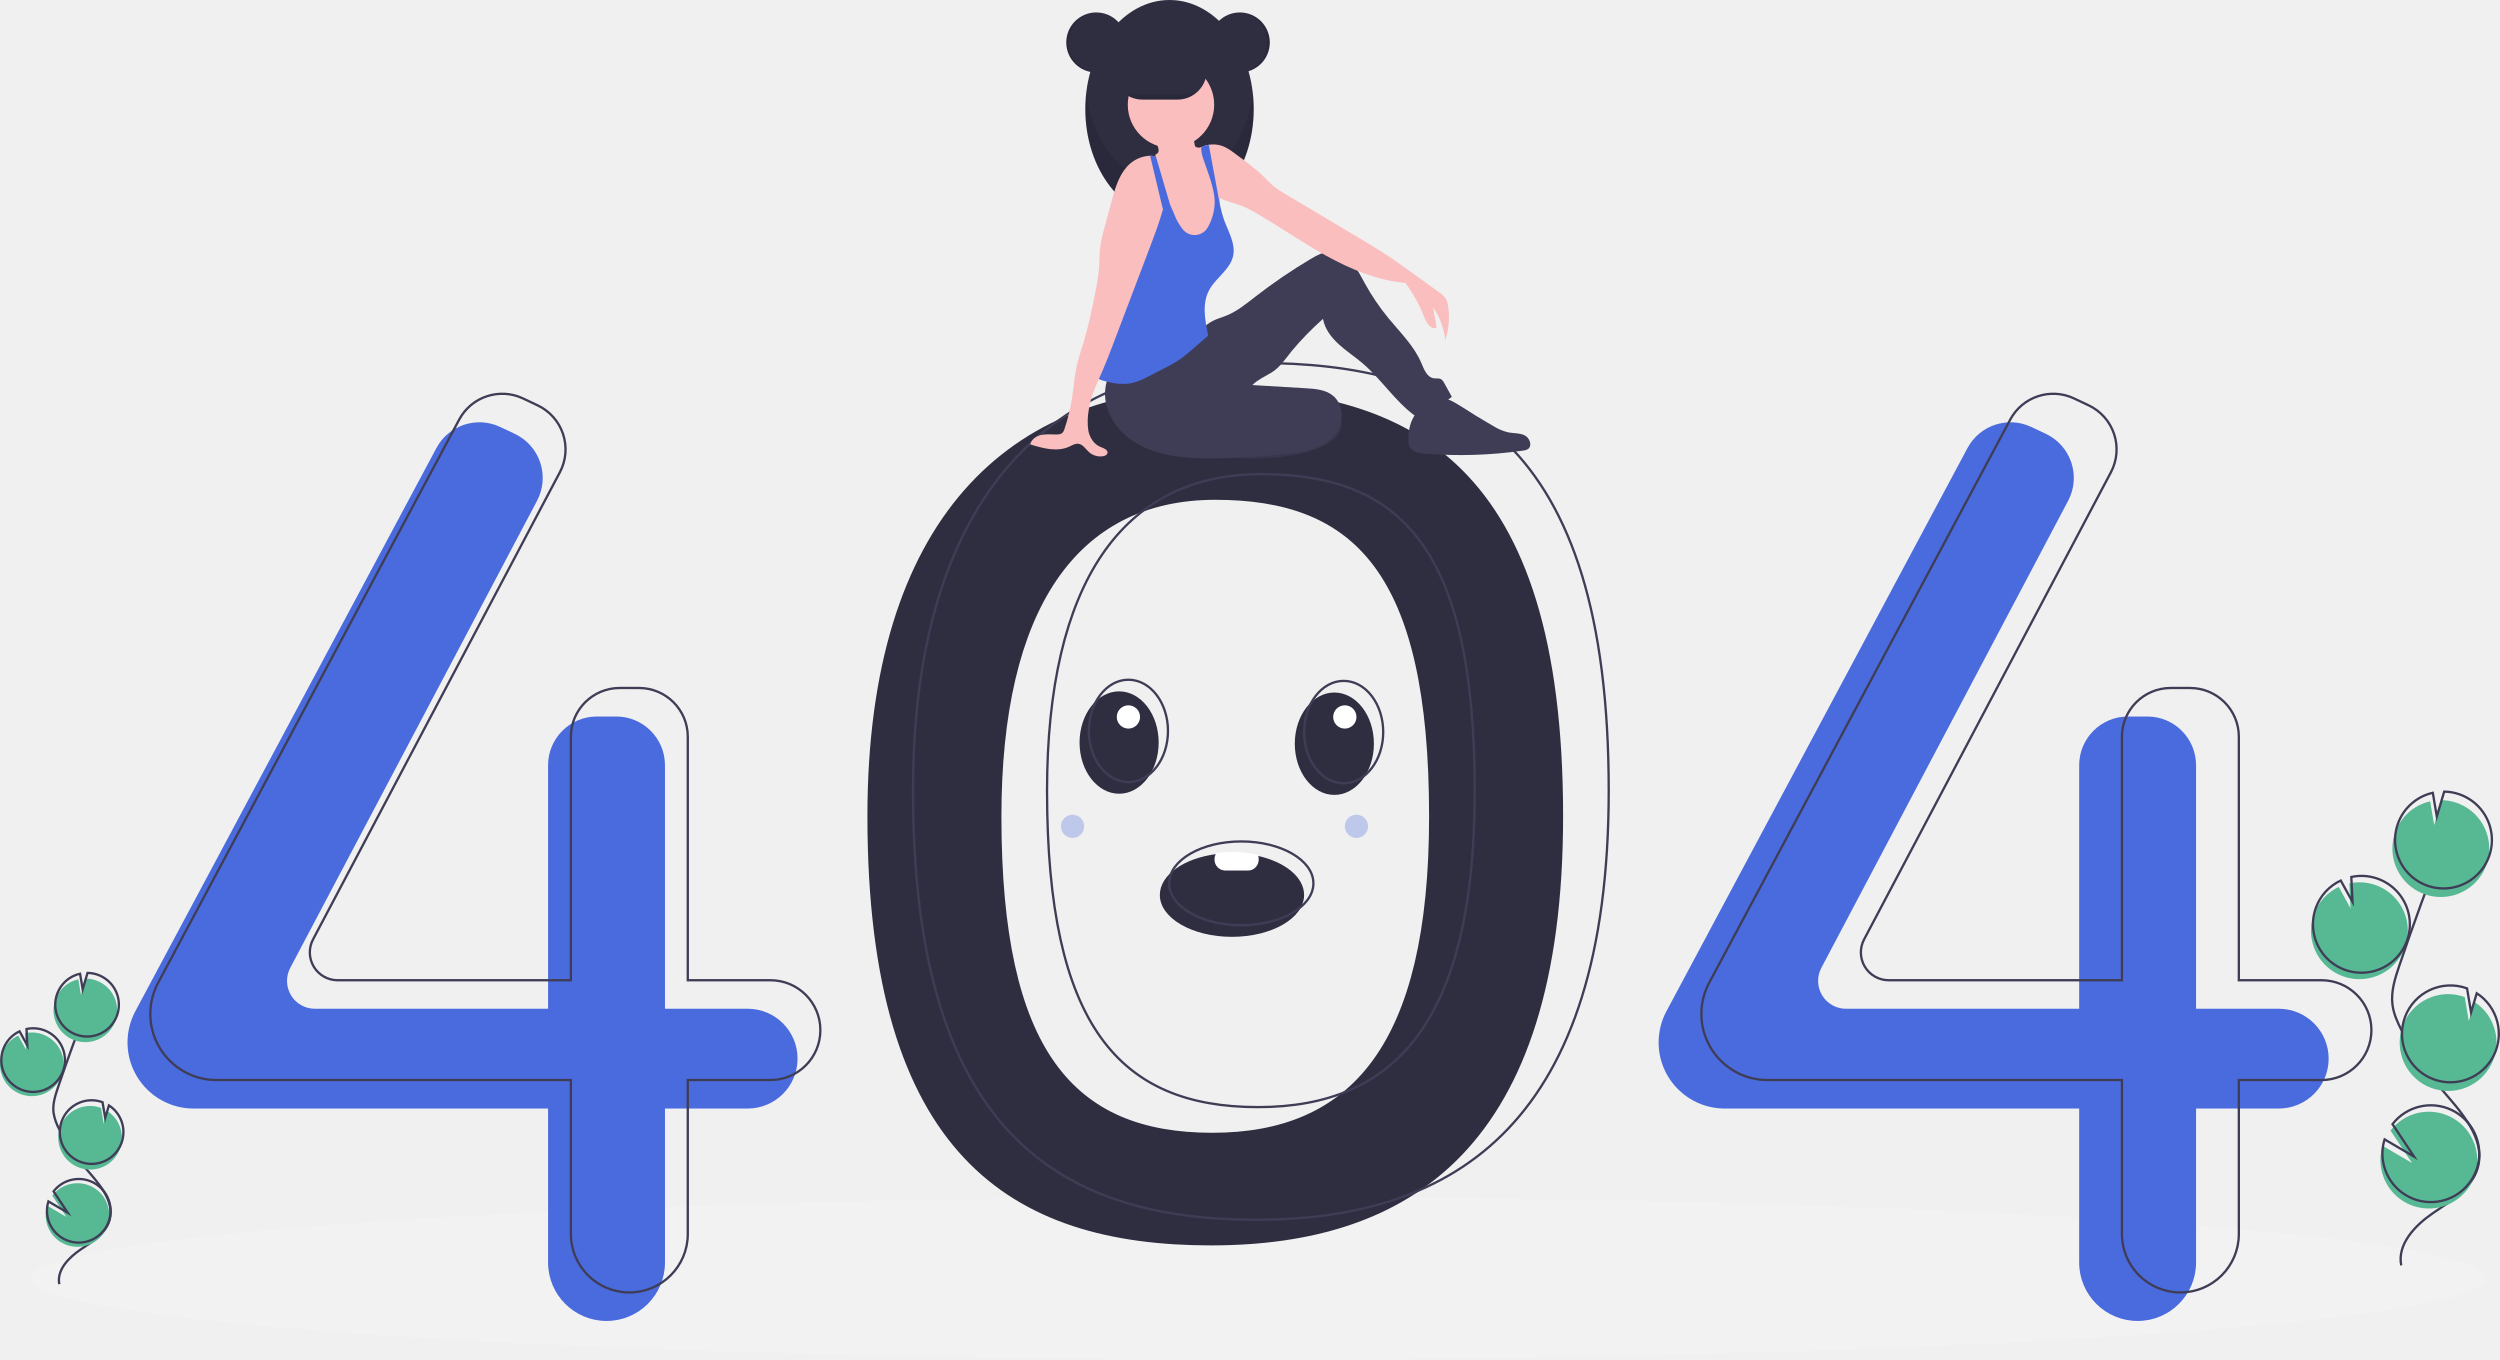
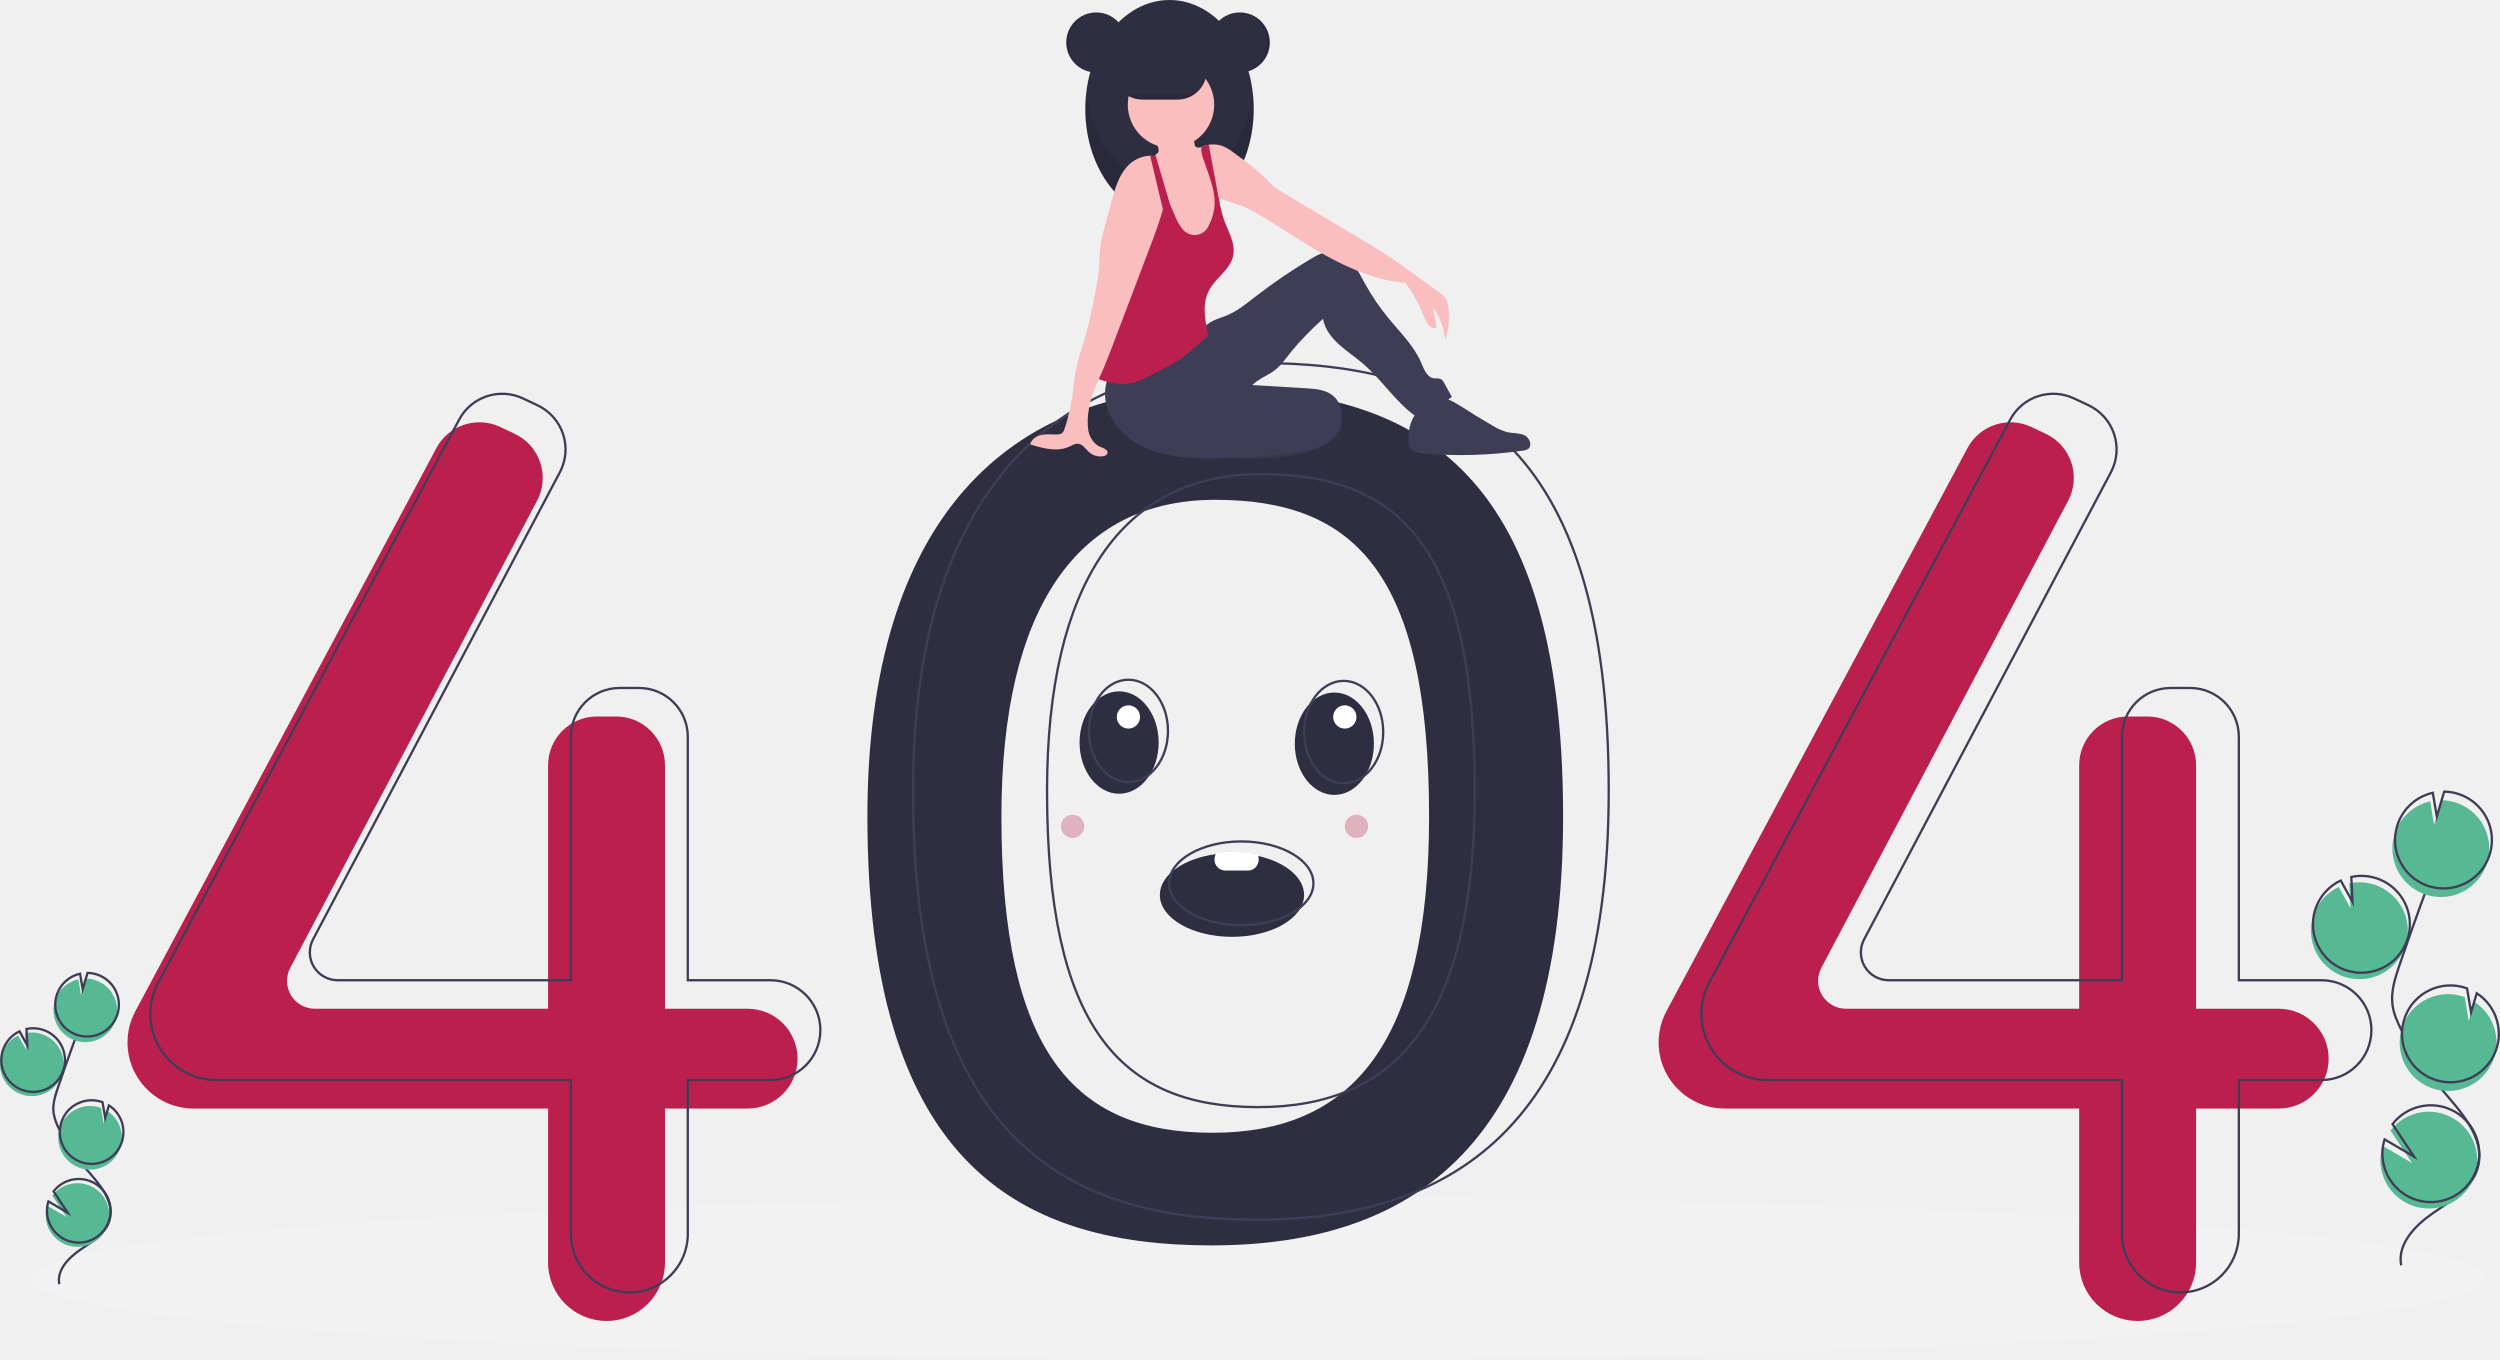
<svg xmlns="http://www.w3.org/2000/svg" id="fd59ce54-f850-4dfc-bc34-dd7d379d600e" data-name="Layer 1" width="1074.392" height="584.231" viewBox="0 0 1074.392 584.231">
  <ellipse cx="540.643" cy="549.309" rx="527.5" ry="34.922" fill="#f2f2f2" />
  <path d="M583.48,324.894c-85.944,0-147.651,55.139-147.651,183.798,0,145.813,61.707,184.411,147.651,184.411s151.327-42.274,151.327-184.411C734.807,356.753,669.424,324.894,583.48,324.894Zm.565,319.808c-59.527,0-90.626-34.923-90.626-135.916,0-89.112,32.372-136.105,91.899-136.105s91.899,30.868,91.899,136.105C677.217,607.234,643.572,644.703,584.045,644.703Z" transform="translate(-63.054 -157.8845)" fill="#2f2e41" />
-   <path d="M384.365,591.401H348.831V486.762A20.956,20.956,0,0,0,327.875,465.806h-8.326a20.956,20.956,0,0,0-20.956,20.956V591.401H198.363a11.963,11.963,0,0,1-10.578-17.552l106.082-200.78A20.956,20.956,0,0,0,284.287,344.33l-6.262-2.957a20.956,20.956,0,0,0-27.429,9.07L121.214,592.475a28.416,28.416,0,0,0-3.356,13.396v0a28.416,28.416,0,0,0,28.416,28.416H298.593v66.167a25.119,25.119,0,0,0,25.119,25.119h0a25.119,25.119,0,0,0,25.119-25.119V634.287h35.534a21.443,21.443,0,0,0,21.443-21.443v0A21.443,21.443,0,0,0,384.365,591.401Z" transform="translate(-63.054 -157.8845)" fill="#4a6bdd" />
-   <path d="M1042.362,591.401h-35.534V486.762A20.956,20.956,0,0,0,985.872,465.806h-8.326a20.956,20.956,0,0,0-20.956,20.956V591.401H856.359a11.963,11.963,0,0,1-10.578-17.552L951.864,373.069A20.956,20.956,0,0,0,942.284,344.33l-6.262-2.957a20.956,20.956,0,0,0-27.429,9.07L779.211,592.475a28.416,28.416,0,0,0-3.356,13.396v0a28.416,28.416,0,0,0,28.416,28.416H956.589v66.167a25.119,25.119,0,0,0,25.119,25.119h0a25.119,25.119,0,0,0,25.119-25.119V634.287h35.534a21.443,21.443,0,0,0,21.443-21.443v0A21.443,21.443,0,0,0,1042.362,591.401Z" transform="translate(-63.054 -157.8845)" fill="#4a6bdd" />
+   <path d="M384.365,591.401H348.831V486.762A20.956,20.956,0,0,0,327.875,465.806h-8.326a20.956,20.956,0,0,0-20.956,20.956V591.401H198.363a11.963,11.963,0,0,1-10.578-17.552l106.082-200.78A20.956,20.956,0,0,0,284.287,344.33l-6.262-2.957a20.956,20.956,0,0,0-27.429,9.07L121.214,592.475a28.416,28.416,0,0,0-3.356,13.396v0a28.416,28.416,0,0,0,28.416,28.416H298.593v66.167a25.119,25.119,0,0,0,25.119,25.119h0a25.119,25.119,0,0,0,25.119-25.119V634.287h35.534a21.443,21.443,0,0,0,21.443-21.443v0A21.443,21.443,0,0,0,384.365,591.401Z" transform="translate(-63.054 -157.8845)" fill="#BB1F4E" />
+   <path d="M1042.362,591.401h-35.534V486.762A20.956,20.956,0,0,0,985.872,465.806h-8.326a20.956,20.956,0,0,0-20.956,20.956V591.401H856.359a11.963,11.963,0,0,1-10.578-17.552L951.864,373.069A20.956,20.956,0,0,0,942.284,344.33l-6.262-2.957a20.956,20.956,0,0,0-27.429,9.07L779.211,592.475a28.416,28.416,0,0,0-3.356,13.396v0a28.416,28.416,0,0,0,28.416,28.416H956.589v66.167a25.119,25.119,0,0,0,25.119,25.119h0a25.119,25.119,0,0,0,25.119-25.119V634.287h35.534a21.443,21.443,0,0,0,21.443-21.443v0A21.443,21.443,0,0,0,1042.362,591.401Z" transform="translate(-63.054 -157.8845)" fill="#BB1F4E" />
  <path d="M394.168,579.148H358.634V474.509a20.956,20.956,0,0,0-20.956-20.956h-8.326a20.956,20.956,0,0,0-20.956,20.956V579.148H208.165a11.963,11.963,0,0,1-10.578-17.552L303.67,360.816a20.956,20.956,0,0,0-9.58-28.739l-6.262-2.957a20.956,20.956,0,0,0-27.429,9.07L131.017,580.222a28.416,28.416,0,0,0-3.356,13.396v0a28.416,28.416,0,0,0,28.416,28.416H308.395v66.167a25.119,25.119,0,0,0,25.119,25.119h0a25.119,25.119,0,0,0,25.119-25.119V622.034h35.534a21.443,21.443,0,0,0,21.443-21.443v0A21.443,21.443,0,0,0,394.168,579.148Z" transform="translate(-63.054 -157.8845)" fill="none" stroke="#3f3d56" stroke-miterlimit="10" />
  <path d="M1060.742,579.148h-35.534V474.509a20.956,20.956,0,0,0-20.956-20.956H995.925a20.956,20.956,0,0,0-20.956,20.956V579.148H874.739a11.963,11.963,0,0,1-10.578-17.552L970.244,360.816a20.956,20.956,0,0,0-9.58-28.739l-6.262-2.957a20.956,20.956,0,0,0-27.429,9.07L797.59,580.222a28.416,28.416,0,0,0-3.356,13.396v0a28.416,28.416,0,0,0,28.416,28.416H974.969v66.167a25.119,25.119,0,0,0,25.119,25.119h0a25.119,25.119,0,0,0,25.119-25.119V622.034h35.534a21.443,21.443,0,0,0,21.443-21.443v0A21.443,21.443,0,0,0,1060.742,579.148Z" transform="translate(-63.054 -157.8845)" fill="none" stroke="#3f3d56" stroke-miterlimit="10" />
  <path d="M603.085,313.866c-85.944,0-147.651,55.139-147.651,183.798,0,145.813,61.707,184.411,147.651,184.411s151.327-42.274,151.327-184.411C754.412,345.725,689.029,313.866,603.085,313.866Zm.565,319.808c-59.527,0-90.626-34.923-90.626-135.916,0-89.112,32.372-136.105,91.899-136.105s91.899,30.868,91.899,136.105C696.822,596.206,663.177,633.675,603.65,633.675Z" transform="translate(-63.054 -157.8845)" fill="none" stroke="#3f3d56" stroke-miterlimit="10" />
  <circle cx="471.141" cy="18.25" r="12.901" fill="#2f2e41" />
  <ellipse cx="502.607" cy="46.885" rx="36.186" ry="46.885" fill="#2f2e41" />
  <path d="M565.661,237.494c-18.128,0-33.141-17.271-35.776-39.805a60.976,60.976,0,0,0-.41,7.08c0,25.894,16.201,46.885,36.186,46.885s36.186-20.991,36.186-46.885a60.976,60.976,0,0,0-.41-7.08C598.803,220.224,583.789,237.494,565.661,237.494Z" transform="translate(-63.054 -157.8845)" opacity="0.1" />
  <path d="M639.296,342.073c-.777,3.193-4.128,5.751-7.839,7.538-7.802,3.757-17.425,4.878-26.76,5.254a45.176,45.176,0,0,1-7.144-.132,20.537,20.537,0,0,1-12.251-5.631,1.681,1.681,0,0,1,.044-2.844c4.969-5.459,13.262-8.806,21.616-11.216,6.334-1.827,17.381-6.561,24.29-5.922C637.944,329.739,640.277,338.041,639.296,342.073Z" transform="translate(-63.054 -157.8845)" fill="#3f3d56" />
  <path d="M639.296,342.073c-.777,3.193-4.128,5.751-7.839,7.538-7.802,3.757-17.425,4.878-26.76,5.254a45.176,45.176,0,0,1-7.144-.132,20.537,20.537,0,0,1-12.251-5.631,1.681,1.681,0,0,1,.044-2.844c4.969-5.459,13.262-8.806,21.616-11.216,6.334-1.827,17.381-6.561,24.29-5.922C637.944,329.739,640.277,338.041,639.296,342.073Z" transform="translate(-63.054 -157.8845)" opacity="0.1" />
  <path d="M540.098,318.206a19.77,19.77,0,0,0-1.199,15.075,26.339,26.339,0,0,0,8.829,12.497c10.095,8.092,23.988,9.205,36.925,9.093a284.649,284.649,0,0,0,33.905-2.324,40.538,40.538,0,0,0,11.001-2.554c4.222-1.827,7.933-5.178,9.436-9.526s.436-9.672-3.134-12.574c-3.137-2.55-7.463-2.9-11.498-3.143l-23.088-1.387c2.281-2.308,5.318-3.614,8.096-5.292,3.685-2.226,6.134-5.965,8.813-9.335a129.001,129.001,0,0,1,13.439-13.817c.751,4.31,3.478,7.85,6.687,10.824s6.908,5.368,10.244,8.2c8.079,6.858,13.896,16.167,22.392,22.5a43.829,43.829,0,0,0,16.049-8.012l-3.302-5.981a3.94,3.94,0,0,0-1.245-1.553c-.935-.575-2.14-.279-3.225-.441-2.901-.435-4.168-3.784-5.306-6.487-3.125-7.422-9.108-13.18-14.218-19.404a98.009,98.009,0,0,1-9.996-14.723c-1.717-3.102-3.288-6.331-5.617-9.003s-5.594-4.773-9.139-4.781c-3.132-.007-6.021,1.584-8.714,3.183a230.477,230.477,0,0,0-23.63,16.099c-3.944,3.062-7.863,6.296-12.489,8.174-1.947.79-4,1.331-5.869,2.292-3.273,1.684-5.757,4.534-8.431,7.064C566.277,311.892,553.219,317.738,540.098,318.206Z" transform="translate(-63.054 -157.8845)" fill="#3f3d56" />
  <path d="M588.374,253.983a23.774,23.774,0,0,1-1.734,8.033,10.045,10.045,0,0,1-5.768,5.573,12.375,12.375,0,0,1-5.623.182,10.882,10.882,0,0,1-4.582-1.561c-2.165-1.488-3.244-4.144-3.637-6.743-.393-2.596-.217-5.249-.469-7.863a42.944,42.944,0,0,0-1.202-6.255c-.17-.683-.343-1.362-.513-2.042-.167-.68-.33-1.359-.481-2.039-.138-.639-.267-1.281-.378-1.926-.091-.544-.173-1.092-.233-1.643a18.423,18.423,0,0,0-.809-4.811,14.607,14.607,0,0,0-1.687-2.854c-.286-.409-.563-.818-.818-1.243a5.89,5.89,0,0,1-.972-3.748,3.286,3.286,0,0,1,.148-.601c.025-.076.053-.151.085-.223A1.802,1.802,0,0,0,560.932,223.07a3.433,3.433,0,0,0-.148-1.778,11.318,11.318,0,0,0-.96-2.288c-.264-.478-1.161-1.34-1.167-1.888-.013-1.101,2.14-1.989,3.011-2.423a16.796,16.796,0,0,1,8.597-1.743c1.904.129,3.968.714,5.019,2.31.944,1.438.818,3.301,1.221,4.972a1.471,1.471,0,0,0,.299.664,1.341,1.341,0,0,0,.739.34,4.549,4.549,0,0,0,1.416.057h.003a2.931,2.931,0,0,0,.371-.054,4.957,4.957,0,0,0,2.033-.878q.585-.156,1.18-.255a.251.251,0,0,0,.047-.009c1.576,4.975,1.781,10.308,3.071,15.374.639,2.52,1.554,5.009,1.683,7.602.009.113.013.23.016.346.019.834-.047,1.674-.013,2.505a6.981,6.981,0,0,0,.126,1.114,15.611,15.611,0,0,0,.525,1.743l.009.028c.06.183.116.368.164.554.035.135.066.267.091.403l.003.009A14.938,14.938,0,0,1,588.374,253.983Z" transform="translate(-63.054 -157.8845)" fill="#fbbebe" />
  <circle cx="503.237" cy="44.997" r="18.565" fill="#fbbebe" />
  <path d="M684.157,304.033a30.445,30.445,0,0,0-5.236-14.103q.722,4.295,1.447,8.587a3.214,3.214,0,0,1-3.367-1.035,10.337,10.337,0,0,1-1.765-3.276,67.466,67.466,0,0,0-8.21-14.736c-11.819-.985-23.502-5.884-33.896-11.595-10.396-5.708-20.126-12.552-30.384-18.502a43.573,43.573,0,0,0-5.544-2.832c-3.21-1.287-6.812-1.954-9.855-3.468-.204-.101-.409-.208-.61-.318a12.578,12.578,0,0,1-1.945-1.306,10.344,10.344,0,0,1-.931-.856,20.351,20.351,0,0,1-3.559-5.953c-1.633-3.612-2.215-7.97-3.845-11.583a11.203,11.203,0,0,1,2.502-1.765h.003c.132-.069.264-.135.4-.198a11.94,11.94,0,0,1,2.004-.733q.585-.156,1.18-.255a.251.251,0,0,0,.047-.009,11.566,11.566,0,0,1,5.491.434c2.587.875,4.767,2.621,6.941,4.273a114.02,114.02,0,0,1,10.148,8.049c1.794,1.718,3.43,3.606,5.359,5.167a42.144,42.144,0,0,0,5.057,3.351q15.656,9.327,31.315,18.65c3.534,2.105,7.07,4.21,10.526,6.438,5.249,3.386,10.308,7.055,15.365,10.721q4.47,3.238,8.936,6.479a9.728,9.728,0,0,1,2.533,2.341,8.472,8.472,0,0,1,1.123,3.433A31.387,31.387,0,0,1,684.157,304.033Z" transform="translate(-63.054 -157.8845)" fill="#fbbebe" />
-   <path d="M592.977,267.944c-1.252,5.617-6.929,9.012-9.896,13.946-3.688,6.123-2.184,13.241-.799,20.255q-3.795,3.271-7.593,6.542c-1.397,1.199-2.794,2.404-4.298,3.464a57.351,57.351,0,0,1-6.86,3.94q-3.361,1.728-6.721,3.458a32.128,32.128,0,0,1-6.58,2.788c-4.415,1.133-9.103.34-13.471-.972a6.088,6.088,0,0,1-1.473-.601,2.394,2.394,0,0,1-.699-.632,3.911,3.911,0,0,1-.444-2.539c.444-7.351,2.24-14.547,4.031-21.69a85.26,85.26,0,0,1,3.848-12.577,85.077,85.077,0,0,1,5.415-10.151,68.368,68.368,0,0,1,7.929-11.514,18.479,18.479,0,0,0,3.675-4.739c1.117-2.549.686-5.472.913-8.247a17.148,17.148,0,0,1,1.633-6.007v-.003a17.093,17.093,0,0,1,1.743-2.882q.458,1.067.916,2.13.302.699.598,1.394.387.897.768,1.787,1.1,2.558,2.196,5.113a21.59,21.59,0,0,0,3.335,5.944,6.499,6.499,0,0,0,11.123-.853,21.261,21.261,0,0,0,2.272-6.013,19.215,19.215,0,0,0,.252-7.835c-.758-5.009-2.889-10.126-4.437-14.78a14.945,14.945,0,0,1-1.079-4.871,3.351,3.351,0,0,1,.057-.56c.009-.047.019-.098.028-.145a11.94,11.94,0,0,1,2.004-.733q.585-.156,1.18-.255,2.044,11.064,4.094,22.127c.032.173.066.346.098.522.195,1.057.393,2.115.614,3.169.198.957.412,1.91.651,2.857l.009.028c.082.321.167.639.255.957l.003.009c.242.868.513,1.731.818,2.58C590.938,257.475,594.164,262.629,592.977,267.944Z" transform="translate(-63.054 -157.8845)" fill="#4a6bdd" />
+   <path d="M592.977,267.944c-1.252,5.617-6.929,9.012-9.896,13.946-3.688,6.123-2.184,13.241-.799,20.255q-3.795,3.271-7.593,6.542c-1.397,1.199-2.794,2.404-4.298,3.464a57.351,57.351,0,0,1-6.86,3.94q-3.361,1.728-6.721,3.458a32.128,32.128,0,0,1-6.58,2.788c-4.415,1.133-9.103.34-13.471-.972a6.088,6.088,0,0,1-1.473-.601,2.394,2.394,0,0,1-.699-.632,3.911,3.911,0,0,1-.444-2.539c.444-7.351,2.24-14.547,4.031-21.69a85.26,85.26,0,0,1,3.848-12.577,85.077,85.077,0,0,1,5.415-10.151,68.368,68.368,0,0,1,7.929-11.514,18.479,18.479,0,0,0,3.675-4.739c1.117-2.549.686-5.472.913-8.247a17.148,17.148,0,0,1,1.633-6.007v-.003a17.093,17.093,0,0,1,1.743-2.882q.458,1.067.916,2.13.302.699.598,1.394.387.897.768,1.787,1.1,2.558,2.196,5.113a21.59,21.59,0,0,0,3.335,5.944,6.499,6.499,0,0,0,11.123-.853,21.261,21.261,0,0,0,2.272-6.013,19.215,19.215,0,0,0,.252-7.835c-.758-5.009-2.889-10.126-4.437-14.78a14.945,14.945,0,0,1-1.079-4.871,3.351,3.351,0,0,1,.057-.56c.009-.047.019-.098.028-.145a11.94,11.94,0,0,1,2.004-.733q.585-.156,1.18-.255,2.044,11.064,4.094,22.127c.032.173.066.346.098.522.195,1.057.393,2.115.614,3.169.198.957.412,1.91.651,2.857l.009.028c.082.321.167.639.255.957l.003.009c.242.868.513,1.731.818,2.58C590.938,257.475,594.164,262.629,592.977,267.944Z" transform="translate(-63.054 -157.8845)" fill="#BB1F4E" />
  <path d="M668.321,346.877a6.583,6.583,0,0,0,.61,3.143c1.162,2.124,3.95,2.606,6.362,2.805a188.377,188.377,0,0,0,42.266-1.288,4.886,4.886,0,0,0,2.151-.668c1.99-1.395.763-4.795-1.41-5.884s-4.751-.826-7.135-1.297a22.479,22.479,0,0,1-6.678-2.896q-7.252-4.167-14.293-8.688c-2.795-1.795-6.093-3.71-9.24-2.646C672.43,332.343,668.265,337.681,668.321,346.877Z" transform="translate(-63.054 -157.8845)" fill="#3f3d56" />
  <path d="M564.437,240.874v.003c-.022.132-.044.261-.072.39-.035.214-.076.431-.116.645-.39,1.998-.868,3.987-1.419,5.963-1.51,5.459-3.534,10.831-5.541,16.123q-8.081,21.287-16.164,42.577c-1.359,3.575-2.716,7.152-4.261,10.654-.516,1.167-1.048,2.344-1.576,3.534-1.894,4.257-3.713,8.653-4.317,13.184a27.45,27.45,0,0,0-.192,9.04c.604,2.97,2.407,5.872,5.23,6.97,1.378.538,3.351,1.259,2.974,2.69-.204.787-1.098,1.171-1.901,1.303a7.312,7.312,0,0,1-5.966-1.718c-1.507-1.337-2.665-3.417-4.67-3.641-1.388-.151-2.665.68-3.936,1.262-5.186,2.369-11.227.711-16.674-.972.428-2.206,2.643-3.66,4.843-4.1,2.199-.444,4.474-.129,6.718-.189a3.51,3.51,0,0,0,2.042-.525,3.705,3.705,0,0,0,1.101-1.882,78.964,78.964,0,0,0,3.213-13.147c.724-4.666,1.026-9.405,2.058-14.015.802-3.597,2.042-7.08,3.106-10.61a224.682,224.682,0,0,0,5.06-22.077,78.02,78.02,0,0,0,1.425-9.368c.179-2.612.094-5.236.346-7.838a60.888,60.888,0,0,1,2.111-9.997q1.444-5.348,2.885-10.689c1.425-5.271,2.955-10.746,6.567-14.843a13.962,13.962,0,0,1,10.028-4.789,9.882,9.882,0,0,1,2.13.23c.116.028.233.057.349.088a8.634,8.634,0,0,1,2.174.9c1.114-.708,1.68-.459,2.42.632a6.973,6.973,0,0,1,.881,3.795A52.424,52.424,0,0,1,564.437,240.874Z" transform="translate(-63.054 -157.8845)" fill="#fbbebe" />
-   <path d="M565.661,245.046l-.047.047-.255.255-2.53,2.527-1.24-5.208-4.251-17.854a9.882,9.882,0,0,1,2.13.23,3.286,3.286,0,0,1,.148-.601l.201.689,1.441,4.902,2.728,9.308.45,1.532v.003Z" transform="translate(-63.054 -157.8845)" fill="#4a6bdd" />
+   <path d="M565.661,245.046l-.047.047-.255.255-2.53,2.527-1.24-5.208-4.251-17.854a9.882,9.882,0,0,1,2.13.23,3.286,3.286,0,0,1,.148-.601l.201.689,1.441,4.902,2.728,9.308.45,1.532v.003Z" transform="translate(-63.054 -157.8845)" fill="#BB1F4E" />
  <path d="M581.715,188.087a12.582,12.582,0,0,1-3.7,8.896,12.314,12.314,0,0,1-1.36,1.176,12.528,12.528,0,0,1-7.536,2.524H554.023a12.59,12.59,0,0,1,0-25.18h15.096A12.629,12.629,0,0,1,581.715,188.087Z" transform="translate(-63.054 -157.8845)" fill="#2f2e41" />
  <circle cx="532.815" cy="18.25" r="12.901" fill="#2f2e41" />
  <path d="M595.554,163.234c-.158,0-.315.006-.472.012a12.898,12.898,0,0,1,0,25.778c.157.006.314.012.472.012a12.901,12.901,0,1,0,0-25.802Z" transform="translate(-63.054 -157.8845)" opacity="0.1" />
  <path d="M534.195,163.234c.158,0,.315.006.472.012a12.898,12.898,0,0,0,0,25.778c-.157.006-.314.012-.472.012a12.901,12.901,0,0,1,0-25.802Z" transform="translate(-63.054 -157.8845)" opacity="0.1" />
  <path d="M576.655,198.159a12.528,12.528,0,0,1-7.536,2.524H554.023a12.528,12.528,0,0,1-7.536-2.524Z" transform="translate(-63.054 -157.8845)" opacity="0.1" />
  <path d="M674.14,291.64s3.252,9.372,6.229,6.876L677.996,286.267Z" transform="translate(-63.054 -157.8845)" fill="#fbbebe" />
  <path d="M1069.918,577.434a20.813,20.813,0,1,0,2.772-39.915l.521,10.712-5.068-9.18a20.734,20.734,0,0,0-10.684,11.723,20.408,20.408,0,0,0-1.197,5.63A20.809,20.809,0,0,0,1069.918,577.434Z" transform="translate(-63.054 -157.8845)" fill="#57b894" />
  <path d="M1094.995,701.678c-1.789-9.11,5.963-17.187,13.621-22.437s16.605-10.408,19.218-19.317c3.755-12.804-7.43-24.53-16.136-34.642a125.3,125.3,0,0,1-16.524-24.557c-1.811-3.533-3.476-7.225-3.952-11.166-.686-5.675,1.137-11.323,2.974-16.737q9.179-27.052,19.628-53.65" transform="translate(-63.054 -157.8845)" fill="none" stroke="#3f3d56" stroke-miterlimit="10" />
  <path d="M1070.775,574.676a20.813,20.813,0,1,0,2.772-39.915l.521,10.712-5.068-9.18a20.734,20.734,0,0,0-10.684,11.723,20.408,20.408,0,0,0-1.197,5.63A20.809,20.809,0,0,0,1070.775,574.676Z" transform="translate(-63.054 -157.8845)" fill="none" stroke="#3f3d56" stroke-miterlimit="10" />
  <path d="M1092.451,515.473a20.788,20.788,0,0,1,14.98-13.198l1.714,10.184,3.177-10.696a20.81,20.81,0,1,1-19.871,13.71Z" transform="translate(-63.054 -157.8845)" fill="#57b894" />
  <path d="M1093.594,511.795a20.788,20.788,0,0,1,14.98-13.198l1.714,10.184,3.177-10.696a20.81,20.81,0,1,1-19.871,13.71Z" transform="translate(-63.054 -157.8845)" fill="none" stroke="#3f3d56" stroke-miterlimit="10" />
  <path d="M1108.045,625.489a20.81,20.81,0,0,0,18.419-37.023l-2.441,8.219-1.731-10.304a.362.362,0,0,0-.053-.02,20.811,20.811,0,1,0-14.194,39.127Z" transform="translate(-63.054 -157.8845)" fill="#57b894" />
  <path d="M1109.035,621.764a20.81,20.81,0,0,0,18.419-37.023l-2.441,8.219-1.731-10.304a.362.362,0,0,0-.053-.02,20.811,20.811,0,1,0-14.194,39.127Z" transform="translate(-63.054 -157.8845)" fill="none" stroke="#3f3d56" stroke-miterlimit="10" />
  <path d="M1086.378,660.051a20.801,20.801,0,1,0,4.011-16.297l9.273,13.957-12.67-7.408A20.616,20.616,0,0,0,1086.378,660.051Z" transform="translate(-63.054 -157.8845)" fill="#57b894" />
  <path d="M1087.235,657.294a20.801,20.801,0,1,0,4.011-16.297l9.273,13.957-12.67-7.408A20.616,20.616,0,0,0,1087.235,657.294Z" transform="translate(-63.054 -157.8845)" fill="none" stroke="#3f3d56" stroke-miterlimit="10" />
  <path d="M72.061,628.133a13.674,13.674,0,1,0,1.821-26.225l.342,7.038-3.33-6.032a13.623,13.623,0,0,0-7.019,7.702,13.409,13.409,0,0,0-.787,3.699A13.672,13.672,0,0,0,72.061,628.133Z" transform="translate(-63.054 -157.8845)" fill="#57b894" />
  <path d="M88.538,709.763c-1.175-5.986,3.918-11.292,8.949-14.741s10.91-6.838,12.626-12.692c2.467-8.412-4.882-16.117-10.601-22.76A82.324,82.324,0,0,1,88.656,643.436a22.21,22.21,0,0,1-2.597-7.336c-.451-3.729.747-7.439,1.954-10.996q6.031-17.773,12.896-35.249" transform="translate(-63.054 -157.8845)" fill="none" stroke="#3f3d56" stroke-miterlimit="10" />
  <path d="M72.625,626.321a13.674,13.674,0,1,0,1.821-26.225l.342,7.038L71.458,601.103a13.623,13.623,0,0,0-7.019,7.702,13.409,13.409,0,0,0-.787,3.699A13.672,13.672,0,0,0,72.625,626.321Z" transform="translate(-63.054 -157.8845)" fill="none" stroke="#3f3d56" stroke-miterlimit="10" />
  <path d="M86.866,587.423a13.658,13.658,0,0,1,9.842-8.671l1.126,6.691,2.087-7.027a13.673,13.673,0,1,1-13.055,9.007Z" transform="translate(-63.054 -157.8845)" fill="#57b894" />
  <path d="M87.617,585.007a13.658,13.658,0,0,1,9.842-8.671l1.126,6.691L100.673,576a13.673,13.673,0,1,1-13.055,9.007Z" transform="translate(-63.054 -157.8845)" fill="none" stroke="#3f3d56" stroke-miterlimit="10" />
  <path d="M97.112,659.706a13.673,13.673,0,0,0,12.102-24.325l-1.604,5.4-1.137-6.77a.238.238,0,0,0-.035-.013,13.673,13.673,0,1,0-9.326,25.707Z" transform="translate(-63.054 -157.8845)" fill="#57b894" />
  <path d="M97.762,657.259a13.673,13.673,0,0,0,12.102-24.325l-1.604,5.4-1.137-6.77a.238.238,0,0,0-.035-.013,13.673,13.673,0,1,0-9.326,25.707Z" transform="translate(-63.054 -157.8845)" fill="none" stroke="#3f3d56" stroke-miterlimit="10" />
  <path d="M82.876,682.414a13.667,13.667,0,1,0,2.635-10.708l6.092,9.17-8.324-4.867A13.545,13.545,0,0,0,82.876,682.414Z" transform="translate(-63.054 -157.8845)" fill="#57b894" />
  <path d="M83.439,680.602a13.667,13.667,0,1,0,2.635-10.708l6.092,9.17-8.324-4.867A13.545,13.545,0,0,0,83.439,680.602Z" transform="translate(-63.054 -157.8845)" fill="none" stroke="#3f3d56" stroke-miterlimit="10" />
  <ellipse cx="480.946" cy="319.115" rx="17" ry="22" fill="#2f2e41" />
  <ellipse cx="573.446" cy="319.615" rx="17" ry="22" fill="#2f2e41" />
  <path d="M623.5,542.5c0,9.94-13.88,18-31,18s-31-8.06-31-18c0-8.61,10.41-15.81,24.32-17.57a50.104,50.104,0,0,1,6.68-.43,50.699,50.699,0,0,1,11.13,1.2C615.25,528.29,623.5,534.84,623.5,542.5Z" transform="translate(-63.054 -157.8845)" fill="#2f2e41" />
  <ellipse cx="484.946" cy="314.115" rx="17" ry="22" fill="none" stroke="#3f3d56" stroke-miterlimit="10" />
  <ellipse cx="577.446" cy="314.615" rx="17" ry="22" fill="none" stroke="#3f3d56" stroke-miterlimit="10" />
  <ellipse cx="533.446" cy="379.615" rx="31" ry="18" fill="none" stroke="#3f3d56" stroke-miterlimit="10" />
  <path d="M604,527.2a4.937,4.937,0,0,1-1.32,3.392A4.339,4.339,0,0,1,599.5,532h-10a4.664,4.664,0,0,1-4.5-4.8,4.905,4.905,0,0,1,.82-2.741A47.02,47.02,0,0,1,592.5,524a47.665,47.665,0,0,1,11.13,1.28A5.067,5.067,0,0,1,604,527.2Z" transform="translate(-63.054 -157.8845)" fill="#fff" />
  <circle cx="484.946" cy="308.115" r="5" fill="#fff" />
  <circle cx="577.946" cy="308.115" r="5" fill="#fff" />
-   <circle cx="582.946" cy="355.115" r="5" fill="#4a6bdd" opacity="0.3" />
-   <circle cx="460.946" cy="355.115" r="5" fill="#4a6bdd" opacity="0.3" />
+   <circle cx="582.946" cy="355.115" r="5" fill="#BB1F4E" opacity="0.3" />
+   <circle cx="460.946" cy="355.115" r="5" fill="#BB1F4E" opacity="0.3" />
</svg>
